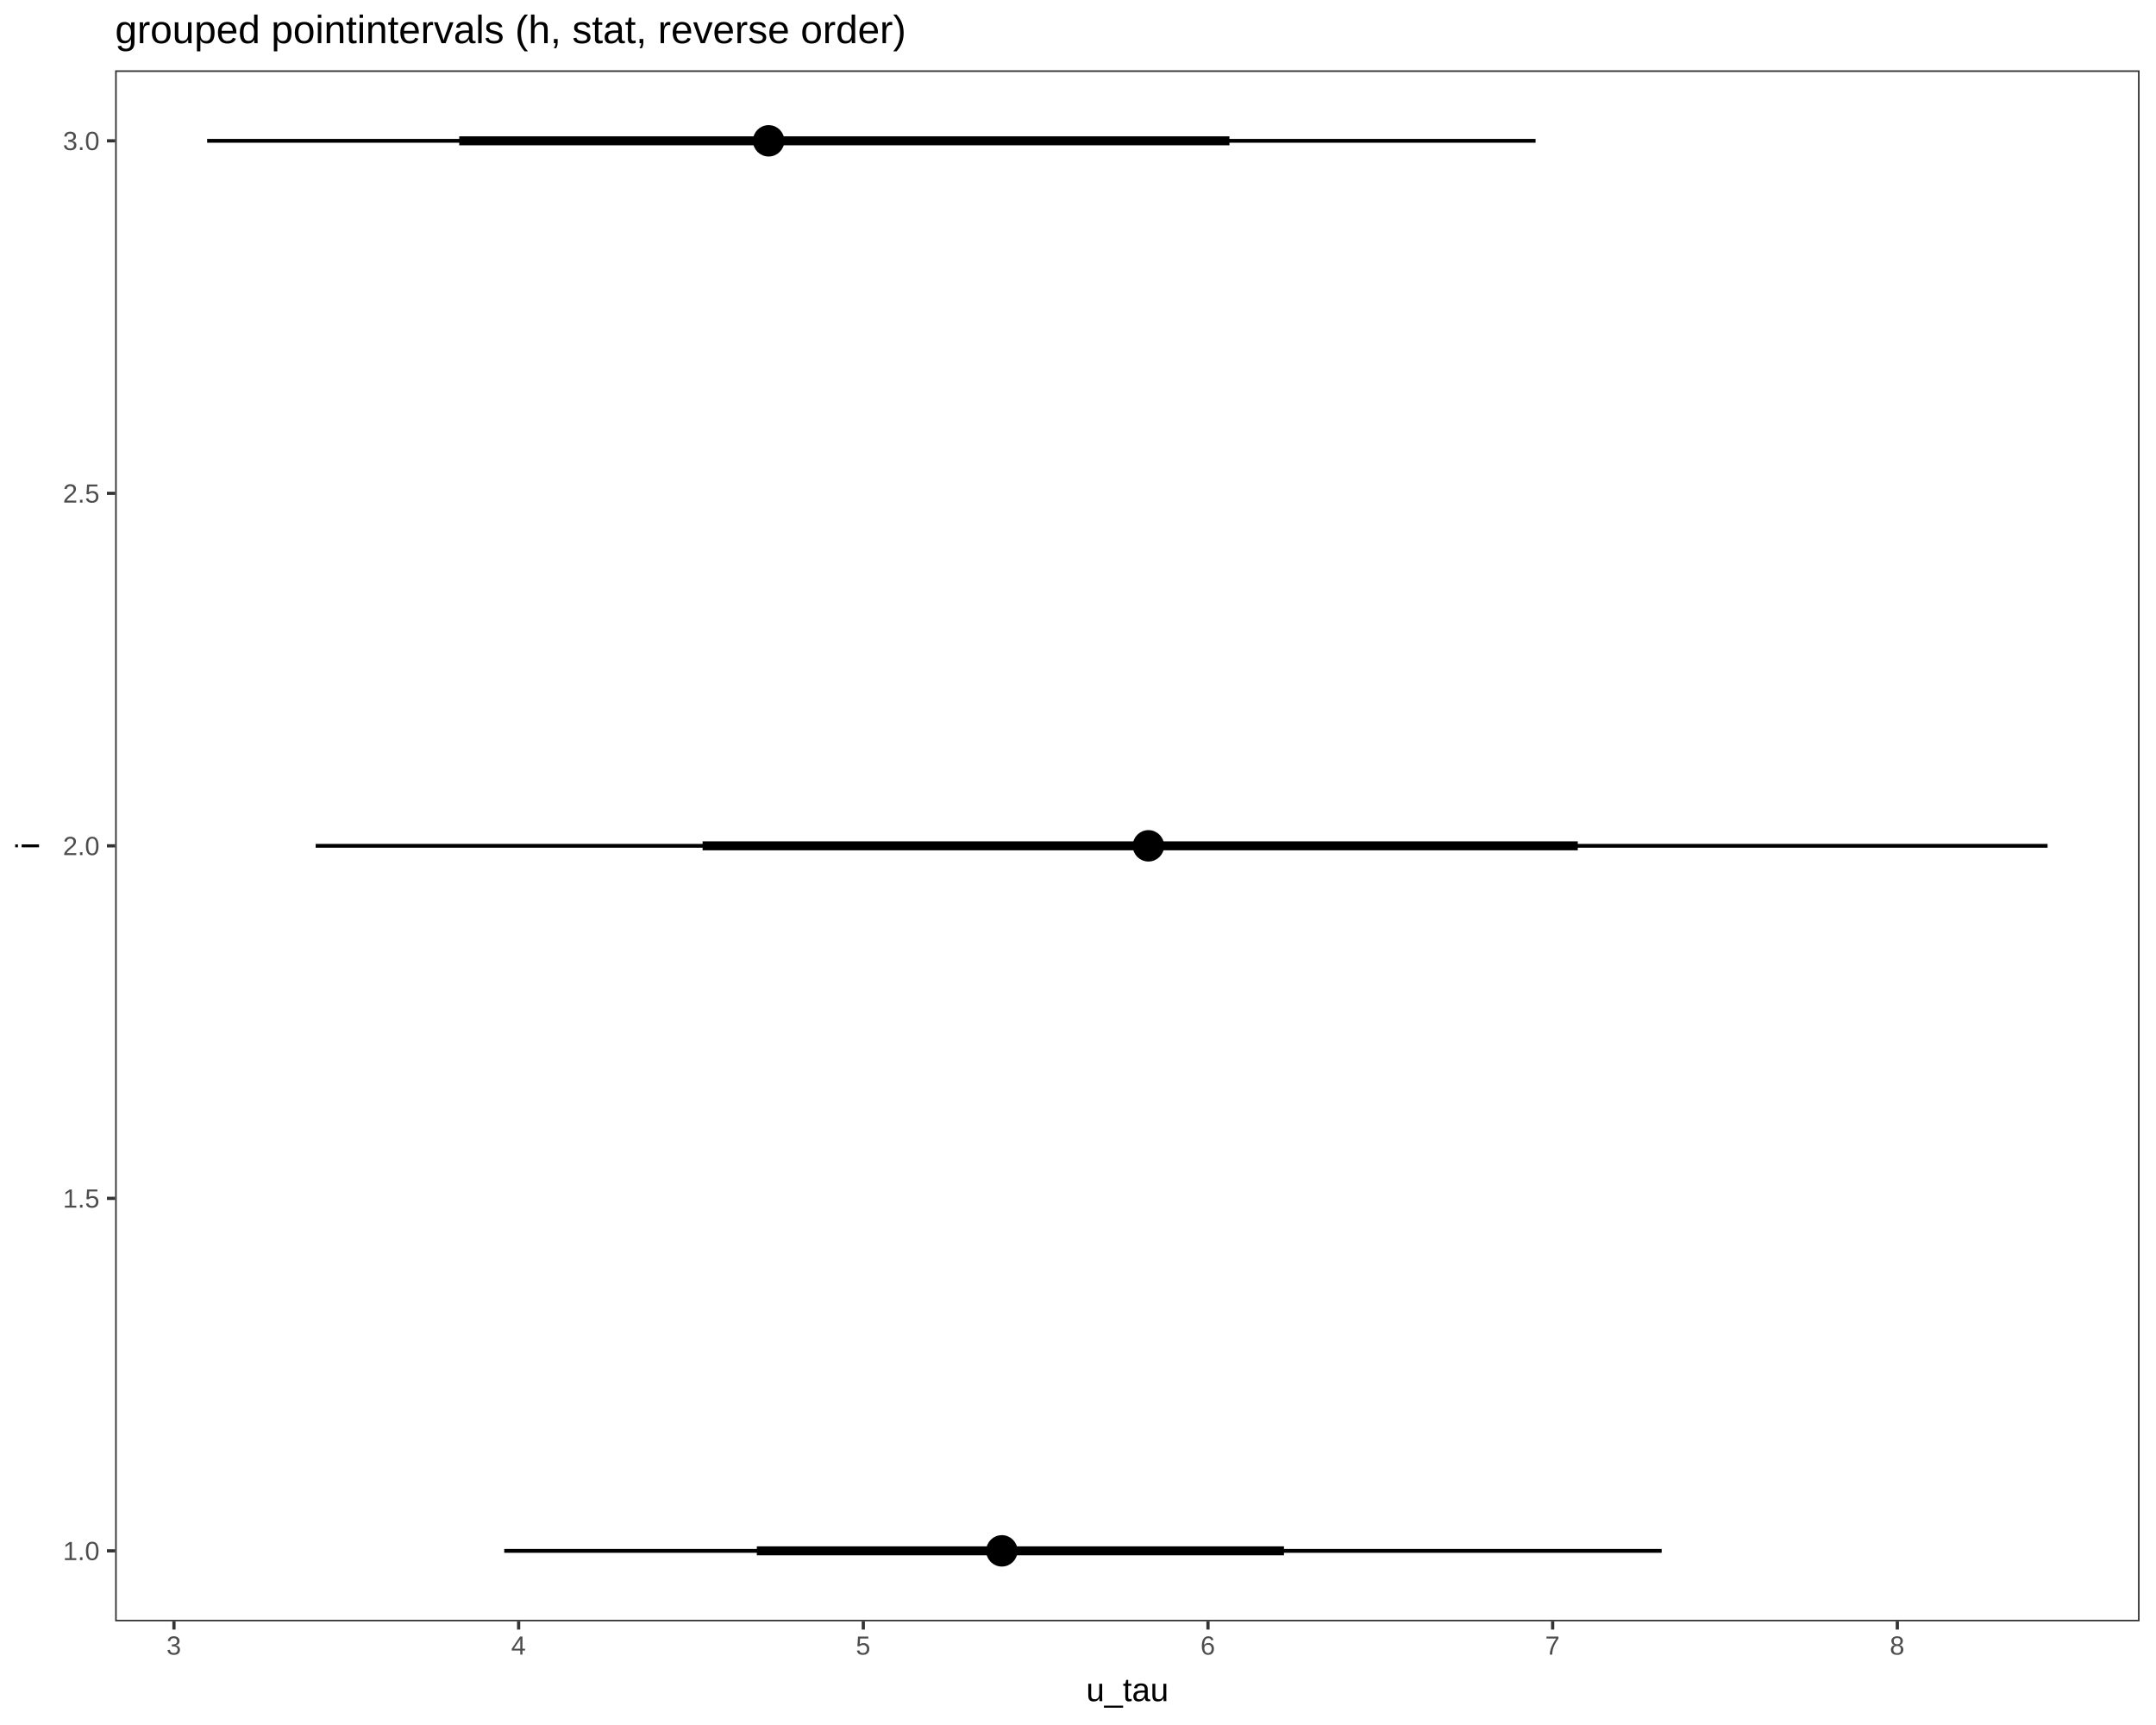
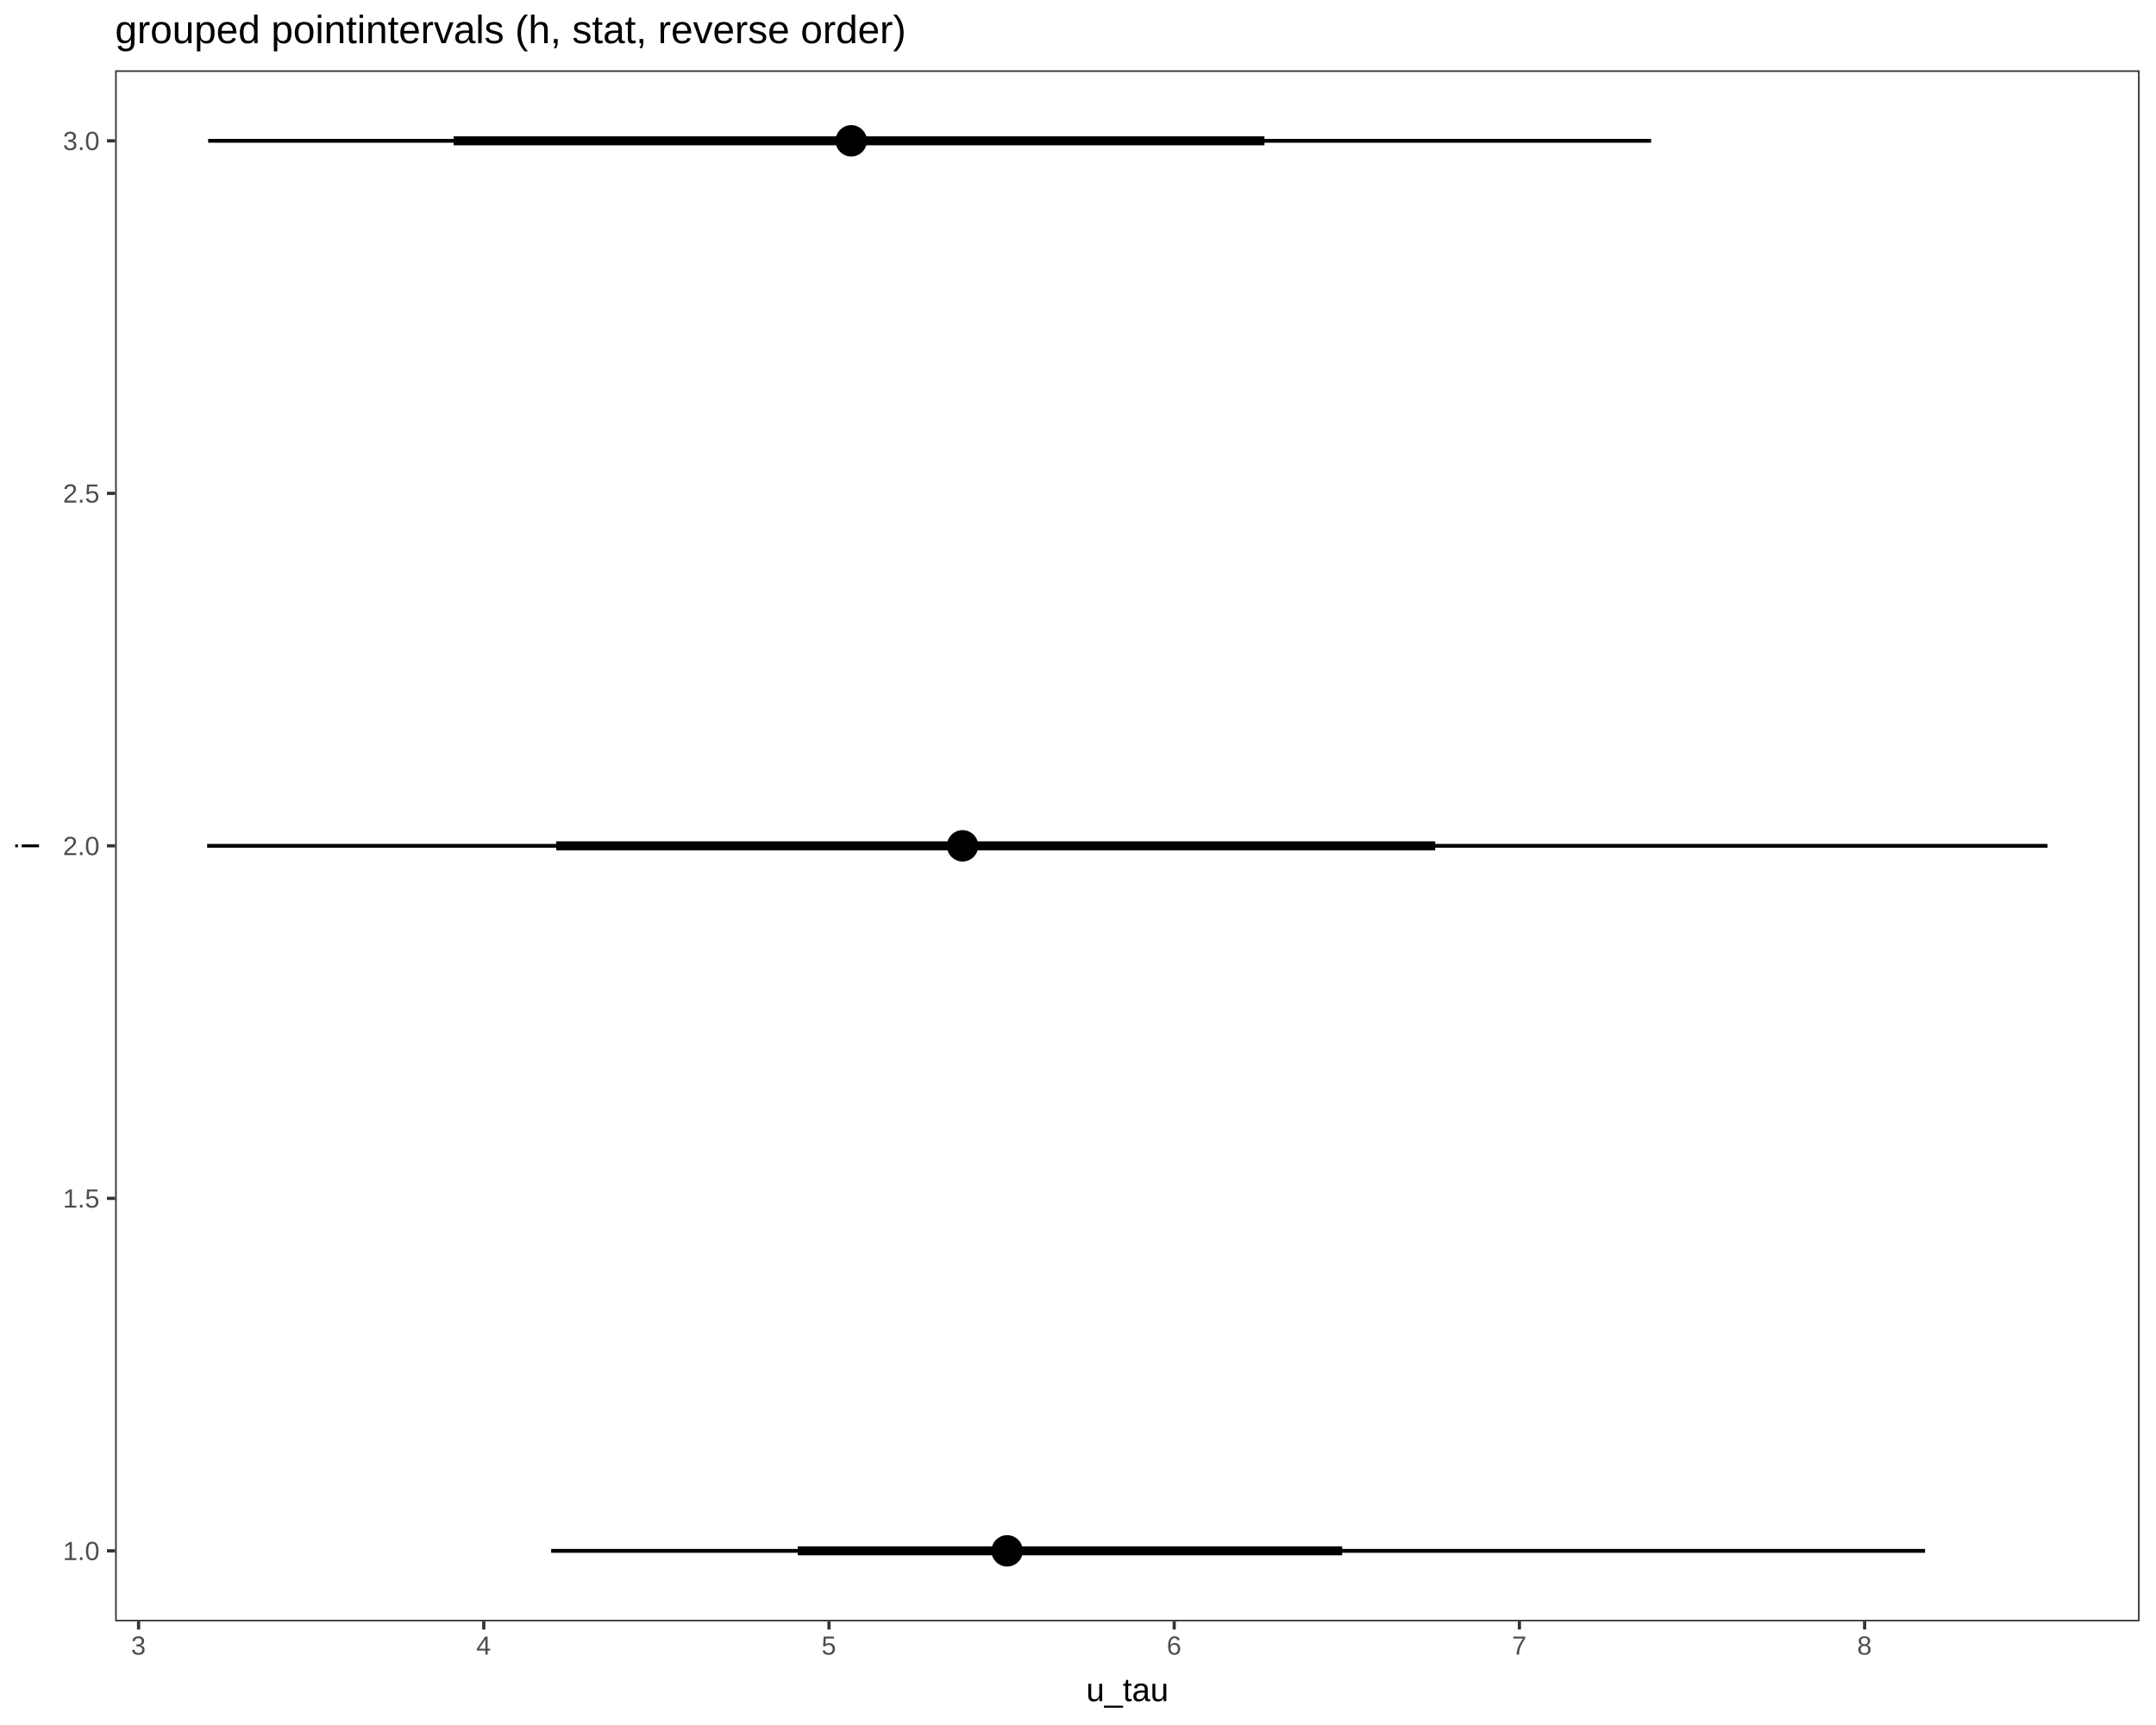
<svg xmlns="http://www.w3.org/2000/svg" viewBox="0 0 720.00 576.00">
  <defs>
    <style type="text/css">
    line, polyline, path, rect, circle {
      fill: none;
      stroke: #000000;
      stroke-linecap: round;
      stroke-linejoin: round;
      stroke-miterlimit: 10.00;
    }
  </style>
  </defs>
  <rect width="100%" height="100%" style="stroke: none; fill: #FFFFFF;" />
  <rect x="0.00" y="0.00" width="720.00" height="576.00" style="stroke-width: 1.07; stroke: #FFFFFF; fill: #FFFFFF;" />
  <defs>
    <clipPath id="cpMzguNDQ4NXw3MTQuNTIxfDU0MS4zOTF8MjMuNDc2Nw==">
      <rect x="38.45" y="23.48" width="676.07" height="517.91" />
    </clipPath>
  </defs>
  <rect x="38.45" y="23.48" width="676.07" height="517.91" style="stroke-width: 1.07; stroke: none; fill: #FFFFFF;" clip-path="url(#cpMzguNDQ4NXw3MTQuNTIxfDU0MS4zOTF8MjMuNDc2Nw==)" />
-   <line x1="252.75" y1="517.85" x2="428.78" y2="517.85" style="stroke-width: 2.99; stroke-linecap: butt;" clip-path="url(#cpMzguNDQ4NXw3MTQuNTIxfDU0MS4zOTF8MjMuNDc2Nw==)" />
-   <line x1="168.39" y1="517.85" x2="554.92" y2="517.85" style="stroke-width: 1.28; stroke-linecap: butt;" clip-path="url(#cpMzguNDQ4NXw3MTQuNTIxfDU0MS4zOTF8MjMuNDc2Nw==)" />
-   <line x1="234.64" y1="282.43" x2="526.90" y2="282.43" style="stroke-width: 2.99; stroke-linecap: butt;" clip-path="url(#cpMzguNDQ4NXw3MTQuNTIxfDU0MS4zOTF8MjMuNDc2Nw==)" />
-   <line x1="105.41" y1="282.43" x2="683.79" y2="282.43" style="stroke-width: 1.28; stroke-linecap: butt;" clip-path="url(#cpMzguNDQ4NXw3MTQuNTIxfDU0MS4zOTF8MjMuNDc2Nw==)" />
-   <line x1="153.36" y1="47.02" x2="410.57" y2="47.02" style="stroke-width: 2.99; stroke-linecap: butt;" clip-path="url(#cpMzguNDQ4NXw3MTQuNTIxfDU0MS4zOTF8MjMuNDc2Nw==)" />
-   <line x1="69.18" y1="47.02" x2="512.81" y2="47.02" style="stroke-width: 1.28; stroke-linecap: butt;" clip-path="url(#cpMzguNDQ4NXw3MTQuNTIxfDU0MS4zOTF8MjMuNDc2Nw==)" />
-   <circle cx="334.57" cy="517.85" r="3.40pt" style="stroke-width: 1.42; fill: #000000;" clip-path="url(#cpMzguNDQ4NXw3MTQuNTIxfDU0MS4zOTF8MjMuNDc2Nw==)" />
-   <circle cx="334.57" cy="517.85" r="1.86pt" style="stroke-width: 1.42; fill: #000000;" clip-path="url(#cpMzguNDQ4NXw3MTQuNTIxfDU0MS4zOTF8MjMuNDc2Nw==)" />
-   <circle cx="383.52" cy="282.43" r="3.40pt" style="stroke-width: 1.42; fill: #000000;" clip-path="url(#cpMzguNDQ4NXw3MTQuNTIxfDU0MS4zOTF8MjMuNDc2Nw==)" />
-   <circle cx="383.52" cy="282.43" r="1.86pt" style="stroke-width: 1.42; fill: #000000;" clip-path="url(#cpMzguNDQ4NXw3MTQuNTIxfDU0MS4zOTF8MjMuNDc2Nw==)" />
-   <circle cx="256.69" cy="47.02" r="3.40pt" style="stroke-width: 1.42; fill: #000000;" clip-path="url(#cpMzguNDQ4NXw3MTQuNTIxfDU0MS4zOTF8MjMuNDc2Nw==)" />
-   <circle cx="256.69" cy="47.02" r="1.86pt" style="stroke-width: 1.42; fill: #000000;" clip-path="url(#cpMzguNDQ4NXw3MTQuNTIxfDU0MS4zOTF8MjMuNDc2Nw==)" />
+   <line x1="266.42" y1="517.85" x2="448.22" y2="517.85" style="stroke-width: 2.99; stroke-linecap: butt;" clip-path="url(#cpMzguNDQ4NXw3MTQuNTIxfDU0MS4zOTF8MjMuNDc2Nw==)" />
+   <line x1="184.06" y1="517.85" x2="642.88" y2="517.85" style="stroke-width: 1.28; stroke-linecap: butt;" clip-path="url(#cpMzguNDQ4NXw3MTQuNTIxfDU0MS4zOTF8MjMuNDc2Nw==)" />
+   <line x1="185.74" y1="282.43" x2="479.29" y2="282.43" style="stroke-width: 2.99; stroke-linecap: butt;" clip-path="url(#cpMzguNDQ4NXw3MTQuNTIxfDU0MS4zOTF8MjMuNDc2Nw==)" />
+   <line x1="69.18" y1="282.43" x2="683.79" y2="282.43" style="stroke-width: 1.28; stroke-linecap: butt;" clip-path="url(#cpMzguNDQ4NXw3MTQuNTIxfDU0MS4zOTF8MjMuNDc2Nw==)" />
+   <line x1="151.48" y1="47.02" x2="422.27" y2="47.02" style="stroke-width: 2.99; stroke-linecap: butt;" clip-path="url(#cpMzguNDQ4NXw3MTQuNTIxfDU0MS4zOTF8MjMuNDc2Nw==)" />
+   <line x1="69.51" y1="47.02" x2="551.39" y2="47.02" style="stroke-width: 1.28; stroke-linecap: butt;" clip-path="url(#cpMzguNDQ4NXw3MTQuNTIxfDU0MS4zOTF8MjMuNDc2Nw==)" />
+   <circle cx="336.33" cy="517.85" r="3.40pt" style="stroke-width: 1.42; fill: #000000;" clip-path="url(#cpMzguNDQ4NXw3MTQuNTIxfDU0MS4zOTF8MjMuNDc2Nw==)" />
+   <circle cx="336.33" cy="517.85" r="1.86pt" style="stroke-width: 1.42; fill: #000000;" clip-path="url(#cpMzguNDQ4NXw3MTQuNTIxfDU0MS4zOTF8MjMuNDc2Nw==)" />
+   <circle cx="321.45" cy="282.43" r="3.40pt" style="stroke-width: 1.42; fill: #000000;" clip-path="url(#cpMzguNDQ4NXw3MTQuNTIxfDU0MS4zOTF8MjMuNDc2Nw==)" />
+   <circle cx="321.45" cy="282.43" r="1.86pt" style="stroke-width: 1.42; fill: #000000;" clip-path="url(#cpMzguNDQ4NXw3MTQuNTIxfDU0MS4zOTF8MjMuNDc2Nw==)" />
+   <circle cx="284.27" cy="47.02" r="3.40pt" style="stroke-width: 1.42; fill: #000000;" clip-path="url(#cpMzguNDQ4NXw3MTQuNTIxfDU0MS4zOTF8MjMuNDc2Nw==)" />
+   <circle cx="284.27" cy="47.02" r="1.86pt" style="stroke-width: 1.42; fill: #000000;" clip-path="url(#cpMzguNDQ4NXw3MTQuNTIxfDU0MS4zOTF8MjMuNDc2Nw==)" />
  <rect x="38.45" y="23.48" width="676.07" height="517.91" style="stroke-width: 1.07; stroke: #333333;" clip-path="url(#cpMzguNDQ4NXw3MTQuNTIxfDU0MS4zOTF8MjMuNDc2Nw==)" />
  <defs>
    <clipPath id="cpMHw3MjB8NTc2fDA=">
      <rect x="0.00" y="0.00" width="720.00" height="576.00" />
    </clipPath>
  </defs>
  <g clip-path="url(#cpMHw3MjB8NTc2fDA=)">
    <text x="21.01" y="520.94" style="font-size: 8.80px; fill: #4D4D4D; font-family: Liberation Sans;" textLength="12.51px" lengthAdjust="spacingAndGlyphs">1.0</text>
  </g>
  <g clip-path="url(#cpMHw3MjB8NTc2fDA=)">
    <text x="21.01" y="403.24" style="font-size: 8.80px; fill: #4D4D4D; font-family: Liberation Sans;" textLength="12.51px" lengthAdjust="spacingAndGlyphs">1.5</text>
  </g>
  <g clip-path="url(#cpMHw3MjB8NTc2fDA=)">
    <text x="21.01" y="285.53" style="font-size: 8.80px; fill: #4D4D4D; font-family: Liberation Sans;" textLength="12.51px" lengthAdjust="spacingAndGlyphs">2.0</text>
  </g>
  <g clip-path="url(#cpMHw3MjB8NTc2fDA=)">
    <text x="21.01" y="167.82" style="font-size: 8.80px; fill: #4D4D4D; font-family: Liberation Sans;" textLength="12.51px" lengthAdjust="spacingAndGlyphs">2.5</text>
  </g>
  <g clip-path="url(#cpMHw3MjB8NTc2fDA=)">
    <text x="21.01" y="50.11" style="font-size: 8.80px; fill: #4D4D4D; font-family: Liberation Sans;" textLength="12.51px" lengthAdjust="spacingAndGlyphs">3.0</text>
  </g>
  <polyline points="35.71,517.85 38.45,517.85 " style="stroke-width: 1.07; stroke: #333333; stroke-linecap: butt;" clip-path="url(#cpMHw3MjB8NTc2fDA=)" />
  <polyline points="35.71,400.14 38.45,400.14 " style="stroke-width: 1.07; stroke: #333333; stroke-linecap: butt;" clip-path="url(#cpMHw3MjB8NTc2fDA=)" />
  <polyline points="35.71,282.43 38.45,282.43 " style="stroke-width: 1.07; stroke: #333333; stroke-linecap: butt;" clip-path="url(#cpMHw3MjB8NTc2fDA=)" />
  <polyline points="35.71,164.73 38.45,164.73 " style="stroke-width: 1.07; stroke: #333333; stroke-linecap: butt;" clip-path="url(#cpMHw3MjB8NTc2fDA=)" />
  <polyline points="35.71,47.02 38.45,47.02 " style="stroke-width: 1.07; stroke: #333333; stroke-linecap: butt;" clip-path="url(#cpMHw3MjB8NTc2fDA=)" />
-   <polyline points="58.10,544.13 58.10,541.39 " style="stroke-width: 1.07; stroke: #333333; stroke-linecap: butt;" clip-path="url(#cpMHw3MjB8NTc2fDA=)" />
-   <polyline points="173.20,544.13 173.20,541.39 " style="stroke-width: 1.07; stroke: #333333; stroke-linecap: butt;" clip-path="url(#cpMHw3MjB8NTc2fDA=)" />
-   <polyline points="288.30,544.13 288.30,541.39 " style="stroke-width: 1.07; stroke: #333333; stroke-linecap: butt;" clip-path="url(#cpMHw3MjB8NTc2fDA=)" />
-   <polyline points="403.41,544.13 403.41,541.39 " style="stroke-width: 1.07; stroke: #333333; stroke-linecap: butt;" clip-path="url(#cpMHw3MjB8NTc2fDA=)" />
-   <polyline points="518.51,544.13 518.51,541.39 " style="stroke-width: 1.07; stroke: #333333; stroke-linecap: butt;" clip-path="url(#cpMHw3MjB8NTc2fDA=)" />
-   <polyline points="633.61,544.13 633.61,541.39 " style="stroke-width: 1.07; stroke: #333333; stroke-linecap: butt;" clip-path="url(#cpMHw3MjB8NTc2fDA=)" />
+   <polyline points="46.28,544.13 46.28,541.39 " style="stroke-width: 1.07; stroke: #333333; stroke-linecap: butt;" clip-path="url(#cpMHw3MjB8NTc2fDA=)" />
+   <polyline points="161.56,544.13 161.56,541.39 " style="stroke-width: 1.07; stroke: #333333; stroke-linecap: butt;" clip-path="url(#cpMHw3MjB8NTc2fDA=)" />
+   <polyline points="276.85,544.13 276.85,541.39 " style="stroke-width: 1.07; stroke: #333333; stroke-linecap: butt;" clip-path="url(#cpMHw3MjB8NTc2fDA=)" />
+   <polyline points="392.13,544.13 392.13,541.39 " style="stroke-width: 1.07; stroke: #333333; stroke-linecap: butt;" clip-path="url(#cpMHw3MjB8NTc2fDA=)" />
+   <polyline points="507.41,544.13 507.41,541.39 " style="stroke-width: 1.07; stroke: #333333; stroke-linecap: butt;" clip-path="url(#cpMHw3MjB8NTc2fDA=)" />
+   <polyline points="622.69,544.13 622.69,541.39 " style="stroke-width: 1.07; stroke: #333333; stroke-linecap: butt;" clip-path="url(#cpMHw3MjB8NTc2fDA=)" />
  <g clip-path="url(#cpMHw3MjB8NTc2fDA=)">
-     <text x="55.60" y="552.51" style="font-size: 8.80px; fill: #4D4D4D; font-family: Liberation Sans;" textLength="5.01px" lengthAdjust="spacingAndGlyphs">3</text>
+     <text x="43.78" y="552.51" style="font-size: 8.80px; fill: #4D4D4D; font-family: Liberation Sans;" textLength="5.01px" lengthAdjust="spacingAndGlyphs">3</text>
  </g>
  <g clip-path="url(#cpMHw3MjB8NTc2fDA=)">
-     <text x="170.70" y="552.51" style="font-size: 8.80px; fill: #4D4D4D; font-family: Liberation Sans;" textLength="5.01px" lengthAdjust="spacingAndGlyphs">4</text>
+     <text x="159.06" y="552.51" style="font-size: 8.80px; fill: #4D4D4D; font-family: Liberation Sans;" textLength="5.01px" lengthAdjust="spacingAndGlyphs">4</text>
  </g>
  <g clip-path="url(#cpMHw3MjB8NTc2fDA=)">
-     <text x="285.80" y="552.51" style="font-size: 8.80px; fill: #4D4D4D; font-family: Liberation Sans;" textLength="5.01px" lengthAdjust="spacingAndGlyphs">5</text>
+     <text x="274.34" y="552.51" style="font-size: 8.80px; fill: #4D4D4D; font-family: Liberation Sans;" textLength="5.01px" lengthAdjust="spacingAndGlyphs">5</text>
  </g>
  <g clip-path="url(#cpMHw3MjB8NTc2fDA=)">
-     <text x="400.90" y="552.51" style="font-size: 8.80px; fill: #4D4D4D; font-family: Liberation Sans;" textLength="5.01px" lengthAdjust="spacingAndGlyphs">6</text>
+     <text x="389.63" y="552.51" style="font-size: 8.80px; fill: #4D4D4D; font-family: Liberation Sans;" textLength="5.01px" lengthAdjust="spacingAndGlyphs">6</text>
  </g>
  <g clip-path="url(#cpMHw3MjB8NTc2fDA=)">
-     <text x="516.00" y="552.51" style="font-size: 8.80px; fill: #4D4D4D; font-family: Liberation Sans;" textLength="5.01px" lengthAdjust="spacingAndGlyphs">7</text>
+     <text x="504.91" y="552.51" style="font-size: 8.80px; fill: #4D4D4D; font-family: Liberation Sans;" textLength="5.01px" lengthAdjust="spacingAndGlyphs">7</text>
  </g>
  <g clip-path="url(#cpMHw3MjB8NTc2fDA=)">
-     <text x="631.10" y="552.51" style="font-size: 8.80px; fill: #4D4D4D; font-family: Liberation Sans;" textLength="5.01px" lengthAdjust="spacingAndGlyphs">8</text>
+     <text x="620.19" y="552.51" style="font-size: 8.80px; fill: #4D4D4D; font-family: Liberation Sans;" textLength="5.01px" lengthAdjust="spacingAndGlyphs">8</text>
  </g>
  <g clip-path="url(#cpMHw3MjB8NTc2fDA=)">
    <text x="362.72" y="568.04" style="font-size: 11.00px; font-family: Liberation Sans;" textLength="27.53px" lengthAdjust="spacingAndGlyphs">u_tau</text>
  </g>
  <g clip-path="url(#cpMHw3MjB8NTc2fDA=)">
    <text transform="translate(13.04,283.66) rotate(-90)" style="font-size: 11.00px; font-family: Liberation Sans;" textLength="2.44px" lengthAdjust="spacingAndGlyphs">i</text>
  </g>
  <g clip-path="url(#cpMHw3MjB8NTc2fDA=)">
    <text x="38.45" y="14.42" style="font-size: 13.20px; font-family: Liberation Sans;" textLength="260.13px" lengthAdjust="spacingAndGlyphs">grouped pointintervals (h, stat, reverse order)</text>
  </g>
</svg>
